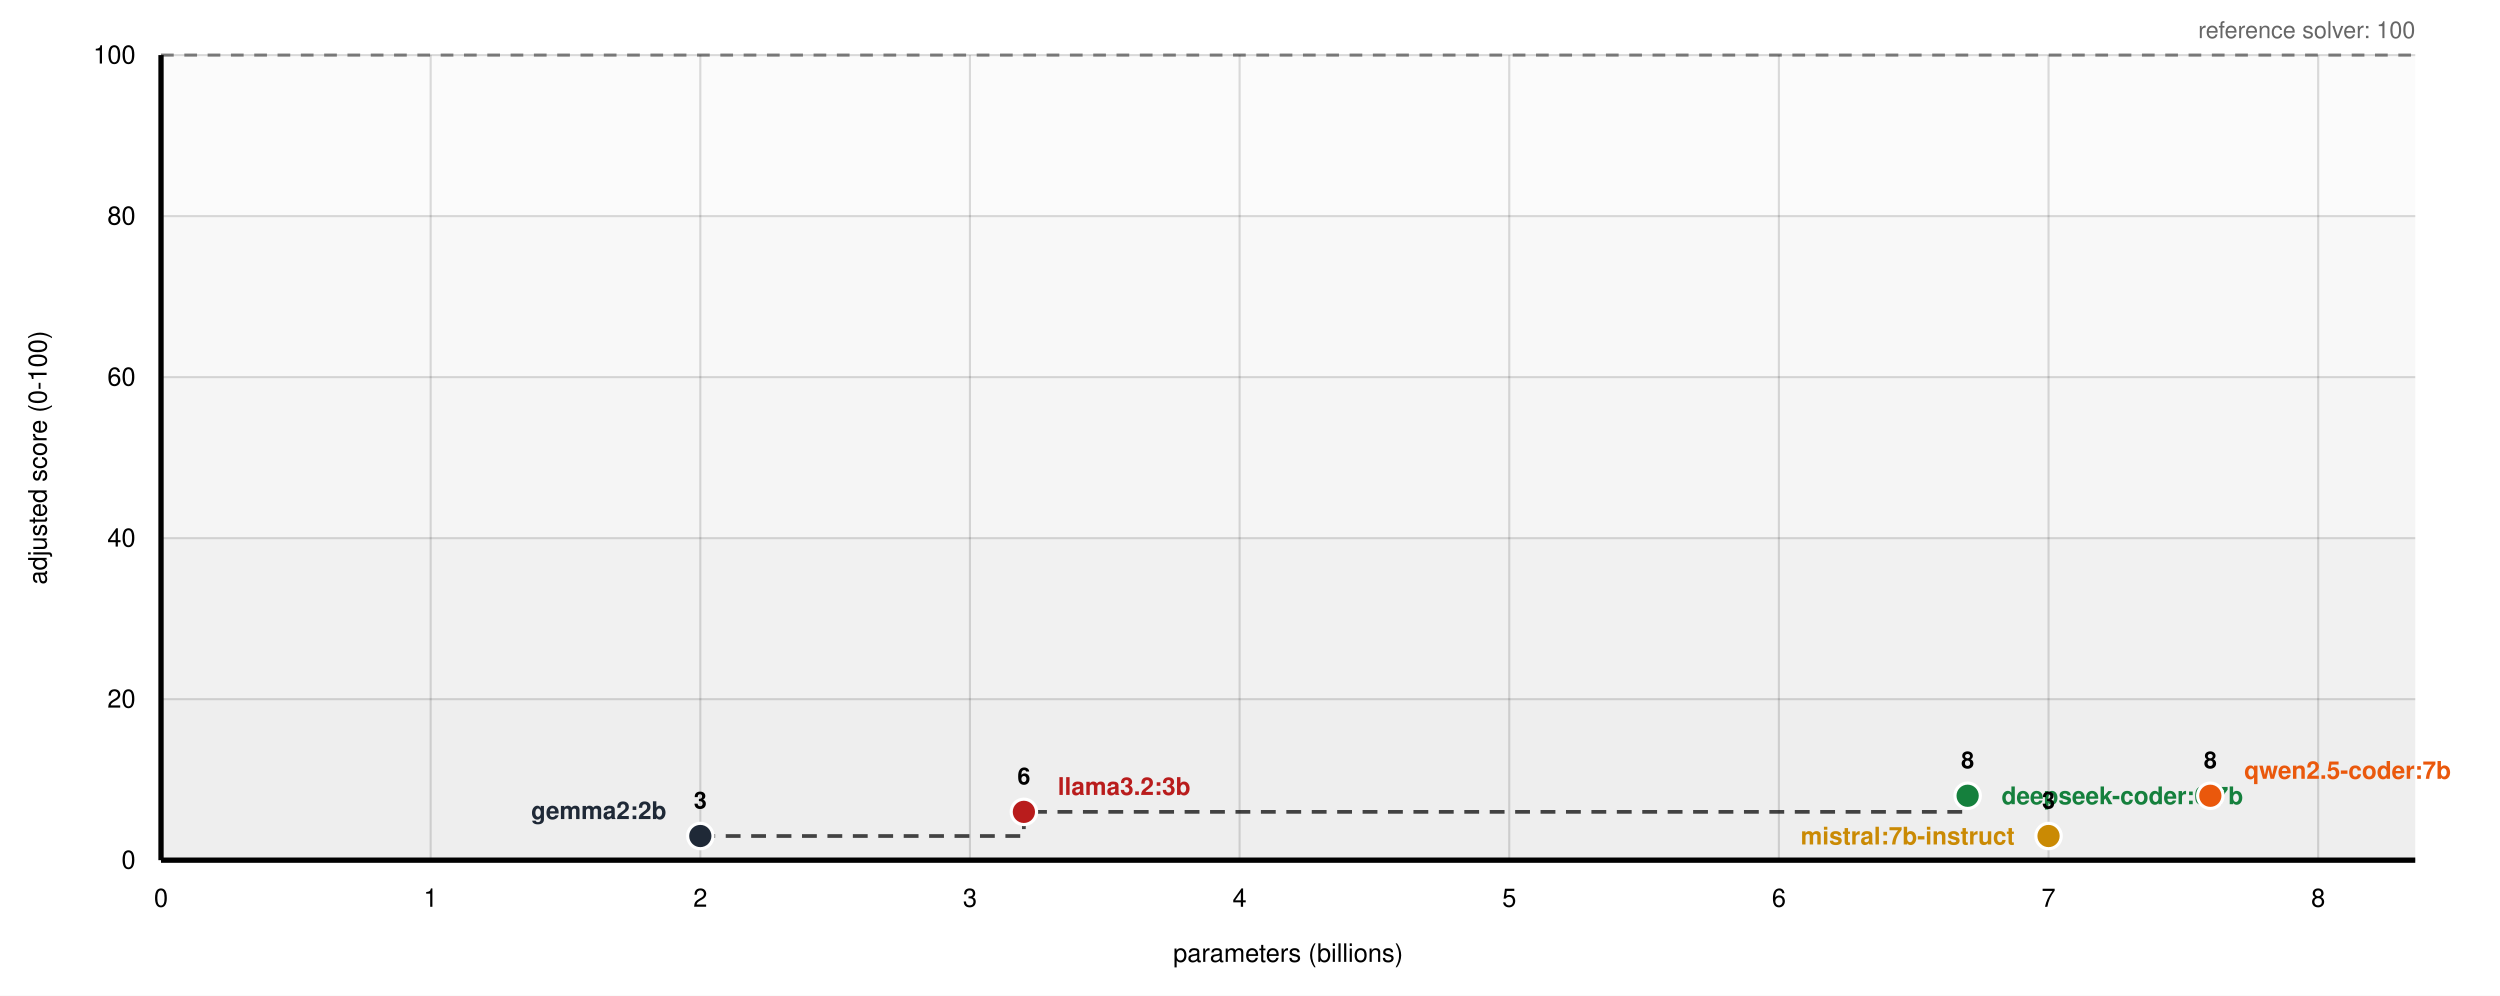
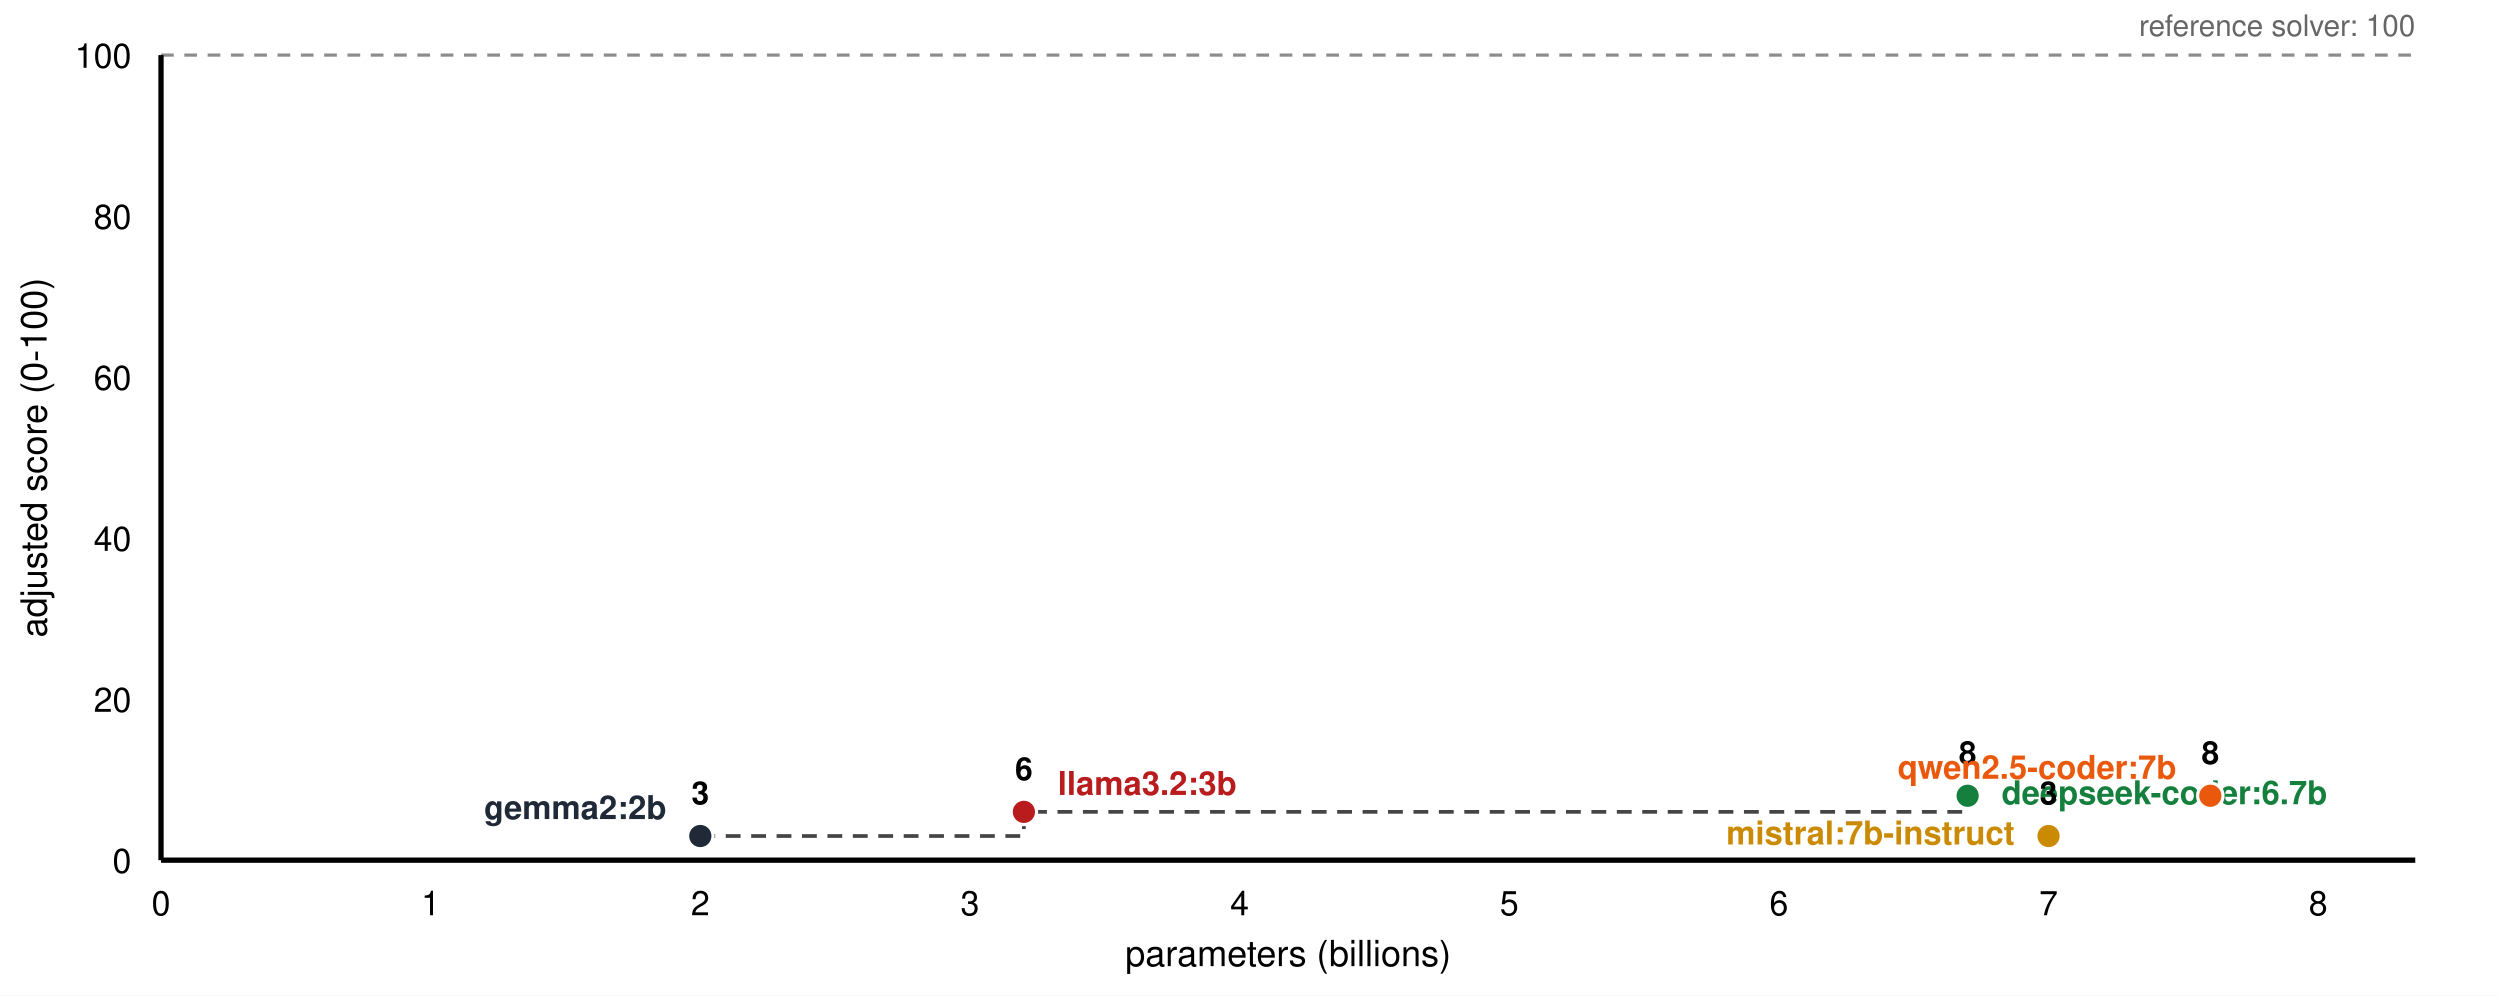
<svg xmlns="http://www.w3.org/2000/svg" viewBox="0 0 1180 470" width="1180" height="470" font-family="ui-sans-serif,-apple-system,Segoe UI,Helvetica,Arial,sans-serif">
  <rect width="1180" height="470" fill="#ffffff" />
-   <rect x="76" y="330" width="1064" height="76" fill="#000000" fill-opacity="0.07" />
-   <rect x="76" y="254" width="1064" height="76" fill="#000000" fill-opacity="0.055" />
-   <rect x="76" y="178" width="1064" height="76" fill="#000000" fill-opacity="0.04" />
-   <rect x="76" y="102" width="1064" height="76" fill="#000000" fill-opacity="0.028" />
-   <rect x="76" y="26" width="1064" height="76" fill="#000000" fill-opacity="0.016" />
-   <line x1="76" y1="406" x2="1140" y2="406" stroke="#000000" stroke-opacity="0.14" stroke-width="1" />
-   <line x1="76" y1="330" x2="1140" y2="330" stroke="#000000" stroke-opacity="0.14" stroke-width="1" />
-   <line x1="76" y1="254" x2="1140" y2="254" stroke="#000000" stroke-opacity="0.14" stroke-width="1" />
-   <line x1="76" y1="178" x2="1140" y2="178" stroke="#000000" stroke-opacity="0.14" stroke-width="1" />
-   <line x1="76" y1="102" x2="1140" y2="102" stroke="#000000" stroke-opacity="0.14" stroke-width="1" />
-   <line x1="76" y1="26" x2="1140" y2="26" stroke="#000000" stroke-opacity="0.14" stroke-width="1" />
-   <line x1="76" y1="26" x2="76" y2="406" stroke="#000000" stroke-opacity="0.14" stroke-width="1" />
-   <line x1="203.273" y1="26" x2="203.273" y2="406" stroke="#000000" stroke-opacity="0.14" stroke-width="1" />
-   <line x1="330.545" y1="26" x2="330.545" y2="406" stroke="#000000" stroke-opacity="0.14" stroke-width="1" />
-   <line x1="457.818" y1="26" x2="457.818" y2="406" stroke="#000000" stroke-opacity="0.14" stroke-width="1" />
-   <line x1="585.091" y1="26" x2="585.091" y2="406" stroke="#000000" stroke-opacity="0.14" stroke-width="1" />
-   <line x1="712.364" y1="26" x2="712.364" y2="406" stroke="#000000" stroke-opacity="0.14" stroke-width="1" />
-   <line x1="839.636" y1="26" x2="839.636" y2="406" stroke="#000000" stroke-opacity="0.14" stroke-width="1" />
-   <line x1="966.909" y1="26" x2="966.909" y2="406" stroke="#000000" stroke-opacity="0.14" stroke-width="1" />
-   <line x1="1094.182" y1="26" x2="1094.182" y2="406" stroke="#000000" stroke-opacity="0.14" stroke-width="1" />
  <line x1="76" y1="406" x2="1140" y2="406" stroke="#000000" stroke-width="2.5" />
  <line x1="76" y1="26" x2="76" y2="406" stroke="#000000" stroke-width="2.5" />
-   <text x="64" y="410" text-anchor="end" font-size="12" fill="#000000">0</text>
-   <text x="64" y="334" text-anchor="end" font-size="12" fill="#000000">20</text>
-   <text x="64" y="258" text-anchor="end" font-size="12" fill="#000000">40</text>
-   <text x="64" y="182" text-anchor="end" font-size="12" fill="#000000">60</text>
-   <text x="64" y="106" text-anchor="end" font-size="12" fill="#000000">80</text>
-   <text x="64" y="30" text-anchor="end" font-size="12" fill="#000000">100</text>
-   <text x="76" y="428" text-anchor="middle" font-size="12" fill="#000000">0</text>
-   <text x="203.273" y="428" text-anchor="middle" font-size="12" fill="#000000">1</text>
-   <text x="330.545" y="428" text-anchor="middle" font-size="12" fill="#000000">2</text>
-   <text x="457.818" y="428" text-anchor="middle" font-size="12" fill="#000000">3</text>
-   <text x="585.091" y="428" text-anchor="middle" font-size="12" fill="#000000">4</text>
-   <text x="712.364" y="428" text-anchor="middle" font-size="12" fill="#000000">5</text>
-   <text x="839.636" y="428" text-anchor="middle" font-size="12" fill="#000000">6</text>
-   <text x="966.909" y="428" text-anchor="middle" font-size="12" fill="#000000">7</text>
-   <text x="1094.182" y="428" text-anchor="middle" font-size="12" fill="#000000">8</text>
+   <text x="62" y="412" text-anchor="end" font-size="16" fill="#000000">0</text>
+   <text x="62" y="336" text-anchor="end" font-size="16" fill="#000000">20</text>
+   <text x="62" y="260" text-anchor="end" font-size="16" fill="#000000">40</text>
+   <text x="62" y="184" text-anchor="end" font-size="16" fill="#000000">60</text>
+   <text x="62" y="108" text-anchor="end" font-size="16" fill="#000000">80</text>
+   <text x="62" y="32" text-anchor="end" font-size="16" fill="#000000">100</text>
+   <text x="76" y="432" text-anchor="middle" font-size="16" fill="#000000">0</text>
+   <text x="203.273" y="432" text-anchor="middle" font-size="16" fill="#000000">1</text>
+   <text x="330.545" y="432" text-anchor="middle" font-size="16" fill="#000000">2</text>
+   <text x="457.818" y="432" text-anchor="middle" font-size="16" fill="#000000">3</text>
+   <text x="585.091" y="432" text-anchor="middle" font-size="16" fill="#000000">4</text>
+   <text x="712.364" y="432" text-anchor="middle" font-size="16" fill="#000000">5</text>
+   <text x="839.636" y="432" text-anchor="middle" font-size="16" fill="#000000">6</text>
+   <text x="966.909" y="432" text-anchor="middle" font-size="16" fill="#000000">7</text>
+   <text x="1094.182" y="432" text-anchor="middle" font-size="16" fill="#000000">8</text>
  <line x1="76" y1="26" x2="1140" y2="26" stroke="#000000" stroke-opacity="0.45" stroke-width="1.5" stroke-dasharray="6 5" />
-   <text x="1140" y="18" text-anchor="end" font-size="11" fill="#000000" fill-opacity="0.6">reference solver: 100</text>
+   <text x="1140" y="17" text-anchor="end" font-size="14" fill="#000000" fill-opacity="0.6">reference solver: 100</text>
  <path d="M 330.545 394.6 L 483.273 394.6 L 483.273 383.2 L 928.727 383.2 L 928.727 375.6" fill="none" stroke="#171717" stroke-width="1.75" stroke-dasharray="7 5" opacity="0.8" />
  <circle cx="330.545" cy="394.6" r="6" fill="#1f2937" stroke="#ffffff" stroke-width="1.5" />
-   <text x="330.545" y="381.6" text-anchor="middle" font-size="11" font-weight="600" fill="#000000">3</text>
-   <text x="314.545" y="386.6" text-anchor="end" font-size="11.5" font-weight="600" fill="#1f2937">gemma2:2b</text>
+   <text x="330.545" y="379.6" text-anchor="middle" font-size="15" font-weight="600" fill="#000000">3</text>
+   <text x="314.545" y="386.6" text-anchor="end" font-size="15.5" font-weight="600" fill="#1f2937">gemma2:2b</text>
  <circle cx="483.273" cy="383.2" r="6" fill="#b91c1c" stroke="#ffffff" stroke-width="1.5" />
-   <text x="483.273" y="370.2" text-anchor="middle" font-size="11" font-weight="600" fill="#000000">6</text>
-   <text x="499.273" y="375.2" text-anchor="start" font-size="11.5" font-weight="600" fill="#b91c1c">llama3.2:3b</text>
+   <text x="483.273" y="368.2" text-anchor="middle" font-size="15" font-weight="600" fill="#000000">6</text>
+   <text x="499.273" y="375.2" text-anchor="start" font-size="15.5" font-weight="600" fill="#b91c1c">llama3.2:3b</text>
  <circle cx="928.727" cy="375.6" r="6" fill="#15803d" stroke="#ffffff" stroke-width="1.5" />
-   <text x="928.727" y="362.6" text-anchor="middle" font-size="11" font-weight="600" fill="#000000">8</text>
-   <text x="944.727" y="379.6" text-anchor="start" font-size="11.5" font-weight="600" fill="#15803d">deepseek-coder:6.7b</text>
+   <text x="928.727" y="360.6" text-anchor="middle" font-size="15" font-weight="600" fill="#000000">8</text>
+   <text x="944.727" y="379.6" text-anchor="start" font-size="15.5" font-weight="600" fill="#15803d">deepseek-coder:6.7b</text>
  <circle cx="966.909" cy="394.6" r="6" fill="#ca8a04" stroke="#ffffff" stroke-width="1.5" />
-   <text x="966.909" y="381.6" text-anchor="middle" font-size="11" font-weight="600" fill="#000000">3</text>
-   <text x="950.909" y="398.6" text-anchor="end" font-size="11.5" font-weight="600" fill="#ca8a04">mistral:7b-instruct</text>
+   <text x="966.909" y="379.6" text-anchor="middle" font-size="15" font-weight="600" fill="#000000">3</text>
+   <text x="950.909" y="398.6" text-anchor="end" font-size="15.5" font-weight="600" fill="#ca8a04">mistral:7b-instruct</text>
  <circle cx="1043.273" cy="375.6" r="6" fill="#ea580c" stroke="#ffffff" stroke-width="1.5" />
-   <text x="1043.273" y="362.6" text-anchor="middle" font-size="11" font-weight="600" fill="#000000">8</text>
-   <text x="1059.273" y="367.6" text-anchor="start" font-size="11.5" font-weight="600" fill="#ea580c">qwen2.5-coder:7b</text>
-   <text x="608" y="454" text-anchor="middle" font-size="12" fill="#000000">parameters (billions)</text>
-   <text x="22" y="216" text-anchor="middle" font-size="12" fill="#000000" transform="rotate(-90 22 216)">adjusted score (0-100)</text>
+   <text x="1043.273" y="360.6" text-anchor="middle" font-size="15" font-weight="600" fill="#000000">8</text>
+   <text x="1027.273" y="367.6" text-anchor="end" font-size="15.5" font-weight="600" fill="#ea580c">qwen2.5-coder:7b</text>
+   <text x="608" y="456" text-anchor="middle" font-size="17" fill="#000000">parameters (billions)</text>
+   <text x="22" y="216" text-anchor="middle" font-size="17" fill="#000000" transform="rotate(-90 22 216)">adjusted score (0-100)</text>
</svg>
